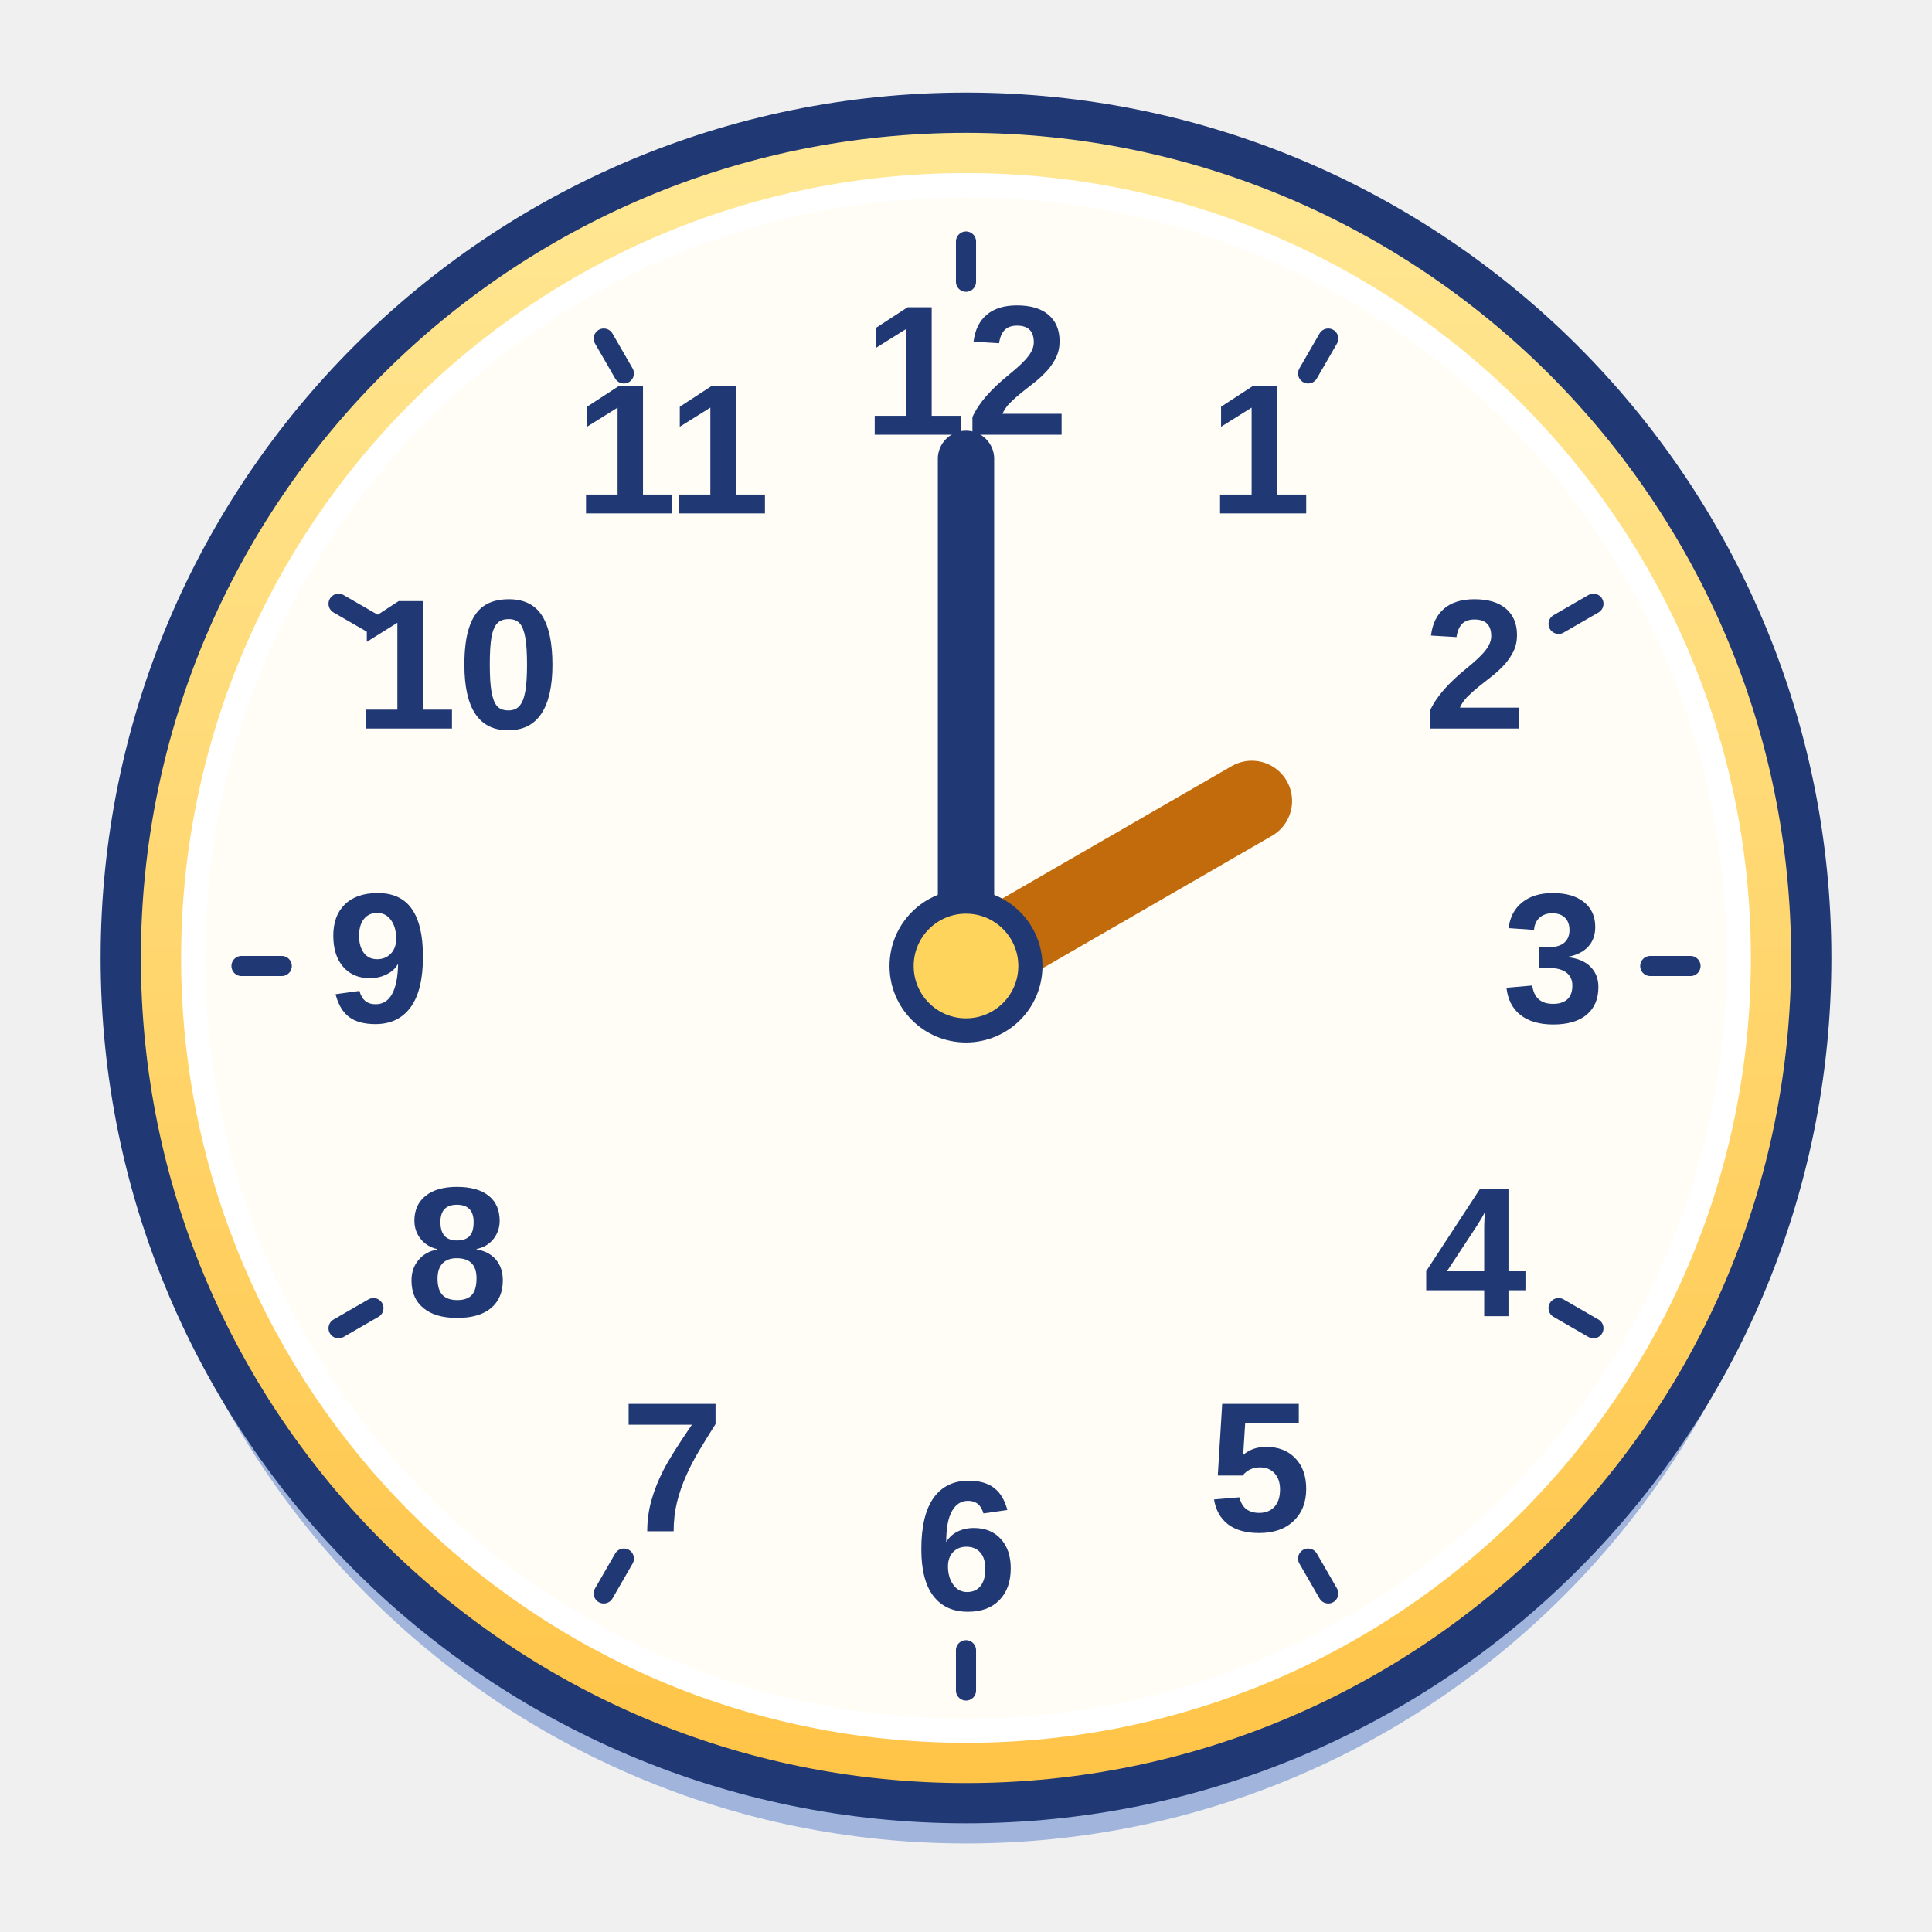
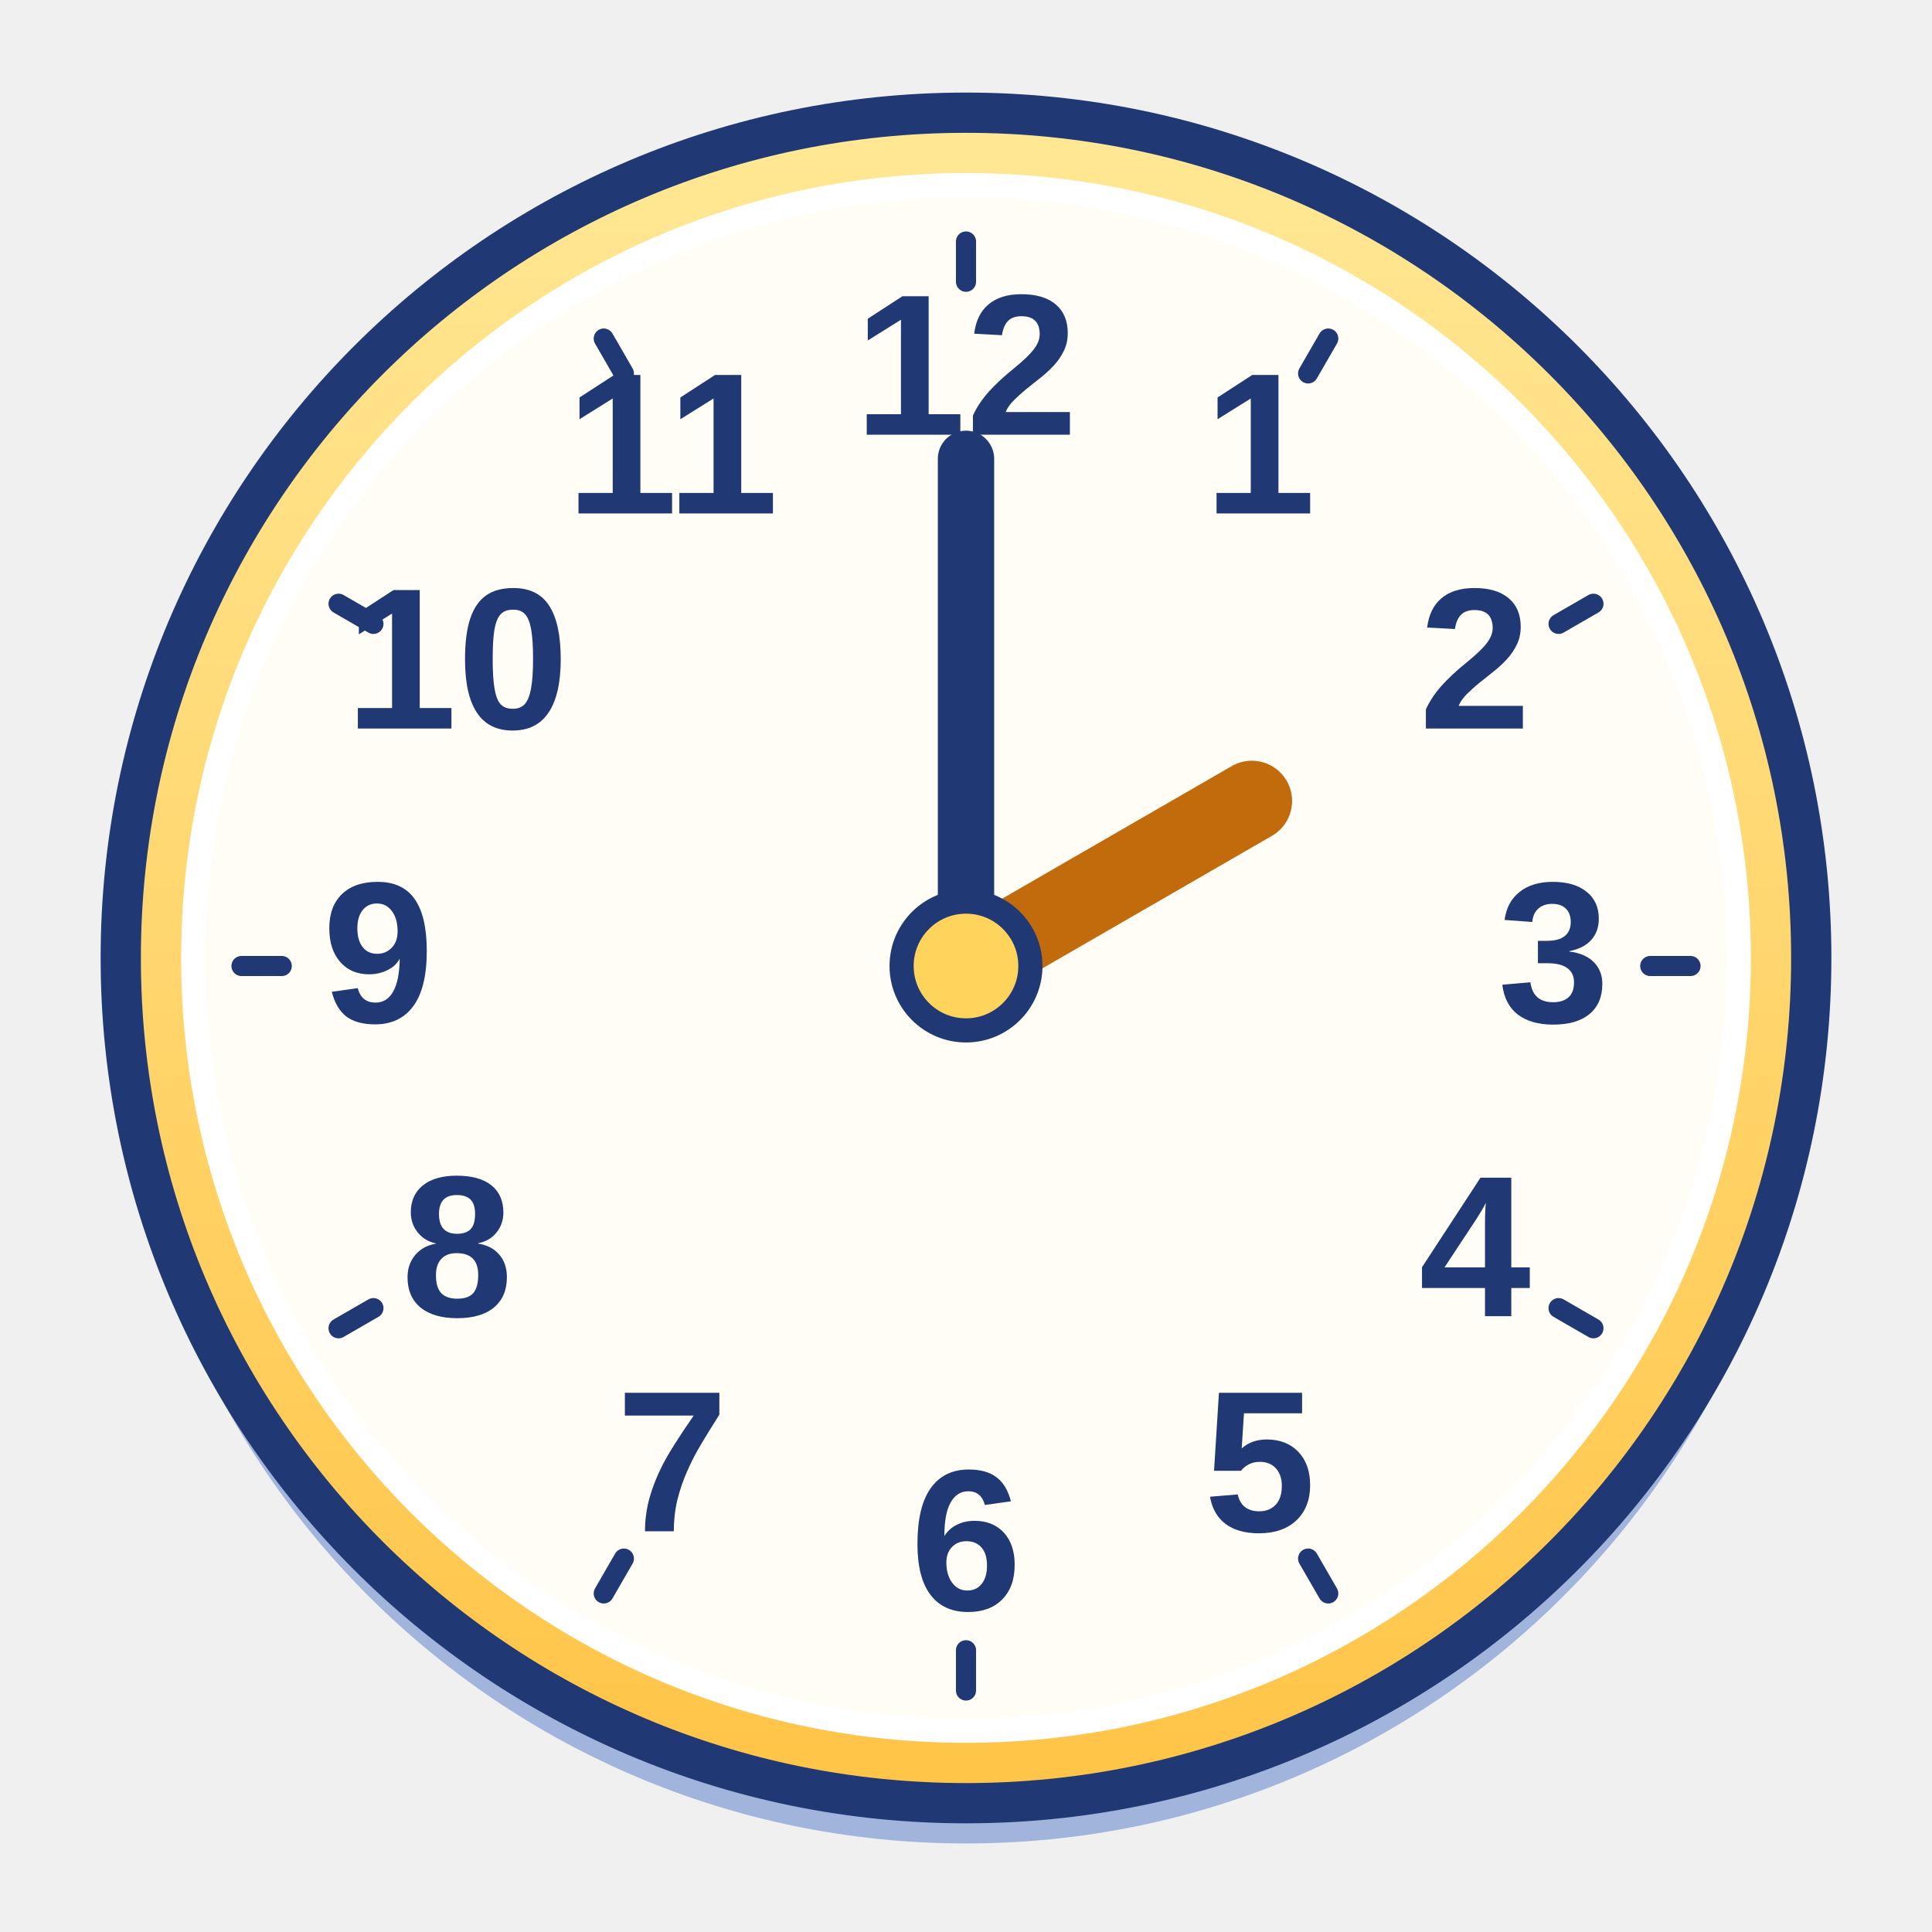
<svg xmlns="http://www.w3.org/2000/svg" viewBox="0 0 240 240">
  <defs>
    <linearGradient id="rim" x2="0" y2="1">
      <stop stop-color="#ffe895" />
      <stop offset="1" stop-color="#ffc447" />
    </linearGradient>
  </defs>
  <circle cx="120" cy="124" r="105" fill="#a0b4dc" />
  <circle cx="120" cy="119" r="105" fill="url(#rim)" stroke="#203975" stroke-width="5" />
  <circle cx="120" cy="119" r="96" fill="#fffdf5" stroke="#fff" stroke-width="3" />
  <path d="M120 30v5" transform="rotate(0 120 120)" stroke="#203975" stroke-width="2.5" stroke-linecap="round" />
  <path d="M120 30v5" transform="rotate(30 120 120)" stroke="#203975" stroke-width="2.5" stroke-linecap="round" />
  <path d="M120 30v5" transform="rotate(60 120 120)" stroke="#203975" stroke-width="2.5" stroke-linecap="round" />
  <path d="M120 30v5" transform="rotate(90 120 120)" stroke="#203975" stroke-width="2.5" stroke-linecap="round" />
  <path d="M120 30v5" transform="rotate(120 120 120)" stroke="#203975" stroke-width="2.5" stroke-linecap="round" />
  <path d="M120 30v5" transform="rotate(150 120 120)" stroke="#203975" stroke-width="2.5" stroke-linecap="round" />
  <path d="M120 30v5" transform="rotate(180 120 120)" stroke="#203975" stroke-width="2.5" stroke-linecap="round" />
  <path d="M120 30v5" transform="rotate(210 120 120)" stroke="#203975" stroke-width="2.5" stroke-linecap="round" />
  <path d="M120 30v5" transform="rotate(240 120 120)" stroke="#203975" stroke-width="2.5" stroke-linecap="round" />
  <path d="M120 30v5" transform="rotate(270 120 120)" stroke="#203975" stroke-width="2.5" stroke-linecap="round" />
  <path d="M120 30v5" transform="rotate(300 120 120)" stroke="#203975" stroke-width="2.5" stroke-linecap="round" />
  <path d="M120 30v5" transform="rotate(330 120 120)" stroke="#203975" stroke-width="2.5" stroke-linecap="round" />
-   <text x="156.50" y="63.78" text-anchor="middle" fill="#203975" font-family="Arial,sans-serif" font-size="23" font-weight="700">1</text>
-   <text x="183.22" y="90.50" text-anchor="middle" fill="#203975" font-family="Arial,sans-serif" font-size="23" font-weight="700">2</text>
-   <text x="193.00" y="127.00" text-anchor="middle" fill="#203975" font-family="Arial,sans-serif" font-size="23" font-weight="700">3</text>
-   <text x="183.22" y="163.50" text-anchor="middle" fill="#203975" font-family="Arial,sans-serif" font-size="23" font-weight="700">4</text>
-   <text x="156.50" y="190.22" text-anchor="middle" fill="#203975" font-family="Arial,sans-serif" font-size="23" font-weight="700">5</text>
-   <text x="120.00" y="200.00" text-anchor="middle" fill="#203975" font-family="Arial,sans-serif" font-size="23" font-weight="700">6</text>
-   <text x="83.50" y="190.22" text-anchor="middle" fill="#203975" font-family="Arial,sans-serif" font-size="23" font-weight="700">7</text>
-   <text x="56.78" y="163.50" text-anchor="middle" fill="#203975" font-family="Arial,sans-serif" font-size="23" font-weight="700">8</text>
-   <text x="47.00" y="127.00" text-anchor="middle" fill="#203975" font-family="Arial,sans-serif" font-size="23" font-weight="700">9</text>
-   <text x="56.78" y="90.50" text-anchor="middle" fill="#203975" font-family="Arial,sans-serif" font-size="23" font-weight="700">10</text>
-   <text x="83.50" y="63.78" text-anchor="middle" fill="#203975" font-family="Arial,sans-serif" font-size="23" font-weight="700">11</text>
-   <text x="120.00" y="54.00" text-anchor="middle" fill="#203975" font-family="Arial,sans-serif" font-size="23" font-weight="700">12</text>
+   <text x="156.50" y="63.78" text-anchor="middle" fill="#203975" font-family="Trebuchet MS,Arial,sans-serif" font-size="25" font-weight="700">1</text>
+   <text x="183.22" y="90.50" text-anchor="middle" fill="#203975" font-family="Trebuchet MS,Arial,sans-serif" font-size="25" font-weight="700">2</text>
+   <text x="193.00" y="127.00" text-anchor="middle" fill="#203975" font-family="Trebuchet MS,Arial,sans-serif" font-size="25" font-weight="700">3</text>
+   <text x="183.22" y="163.50" text-anchor="middle" fill="#203975" font-family="Trebuchet MS,Arial,sans-serif" font-size="25" font-weight="700">4</text>
+   <text x="156.50" y="190.22" text-anchor="middle" fill="#203975" font-family="Trebuchet MS,Arial,sans-serif" font-size="25" font-weight="700">5</text>
+   <text x="120.00" y="200.00" text-anchor="middle" fill="#203975" font-family="Trebuchet MS,Arial,sans-serif" font-size="25" font-weight="700">6</text>
+   <text x="83.50" y="190.22" text-anchor="middle" fill="#203975" font-family="Trebuchet MS,Arial,sans-serif" font-size="25" font-weight="700">7</text>
+   <text x="56.78" y="163.50" text-anchor="middle" fill="#203975" font-family="Trebuchet MS,Arial,sans-serif" font-size="25" font-weight="700">8</text>
+   <text x="47.00" y="127.00" text-anchor="middle" fill="#203975" font-family="Trebuchet MS,Arial,sans-serif" font-size="25" font-weight="700">9</text>
+   <text x="56.78" y="90.50" text-anchor="middle" fill="#203975" font-family="Trebuchet MS,Arial,sans-serif" font-size="25" font-weight="700">10</text>
+   <text x="83.50" y="63.78" text-anchor="middle" fill="#203975" font-family="Trebuchet MS,Arial,sans-serif" font-size="25" font-weight="700">11</text>
+   <text x="120.00" y="54.00" text-anchor="middle" fill="#203975" font-family="Trebuchet MS,Arial,sans-serif" font-size="25" font-weight="700">12</text>
  <g data-hand="minute" transform="rotate(0 120 120)">
    <path d="M120 120V57" stroke="#203975" stroke-width="7" stroke-linecap="round" />
  </g>
  <g data-hand="hour" transform="rotate(60 120 120)">
    <path d="M120 120V79" stroke="#c16b0d" stroke-width="10" stroke-linecap="round" />
  </g>
  <circle cx="120" cy="120" r="8" fill="#ffd45c" stroke="#203975" stroke-width="3" />
</svg>
